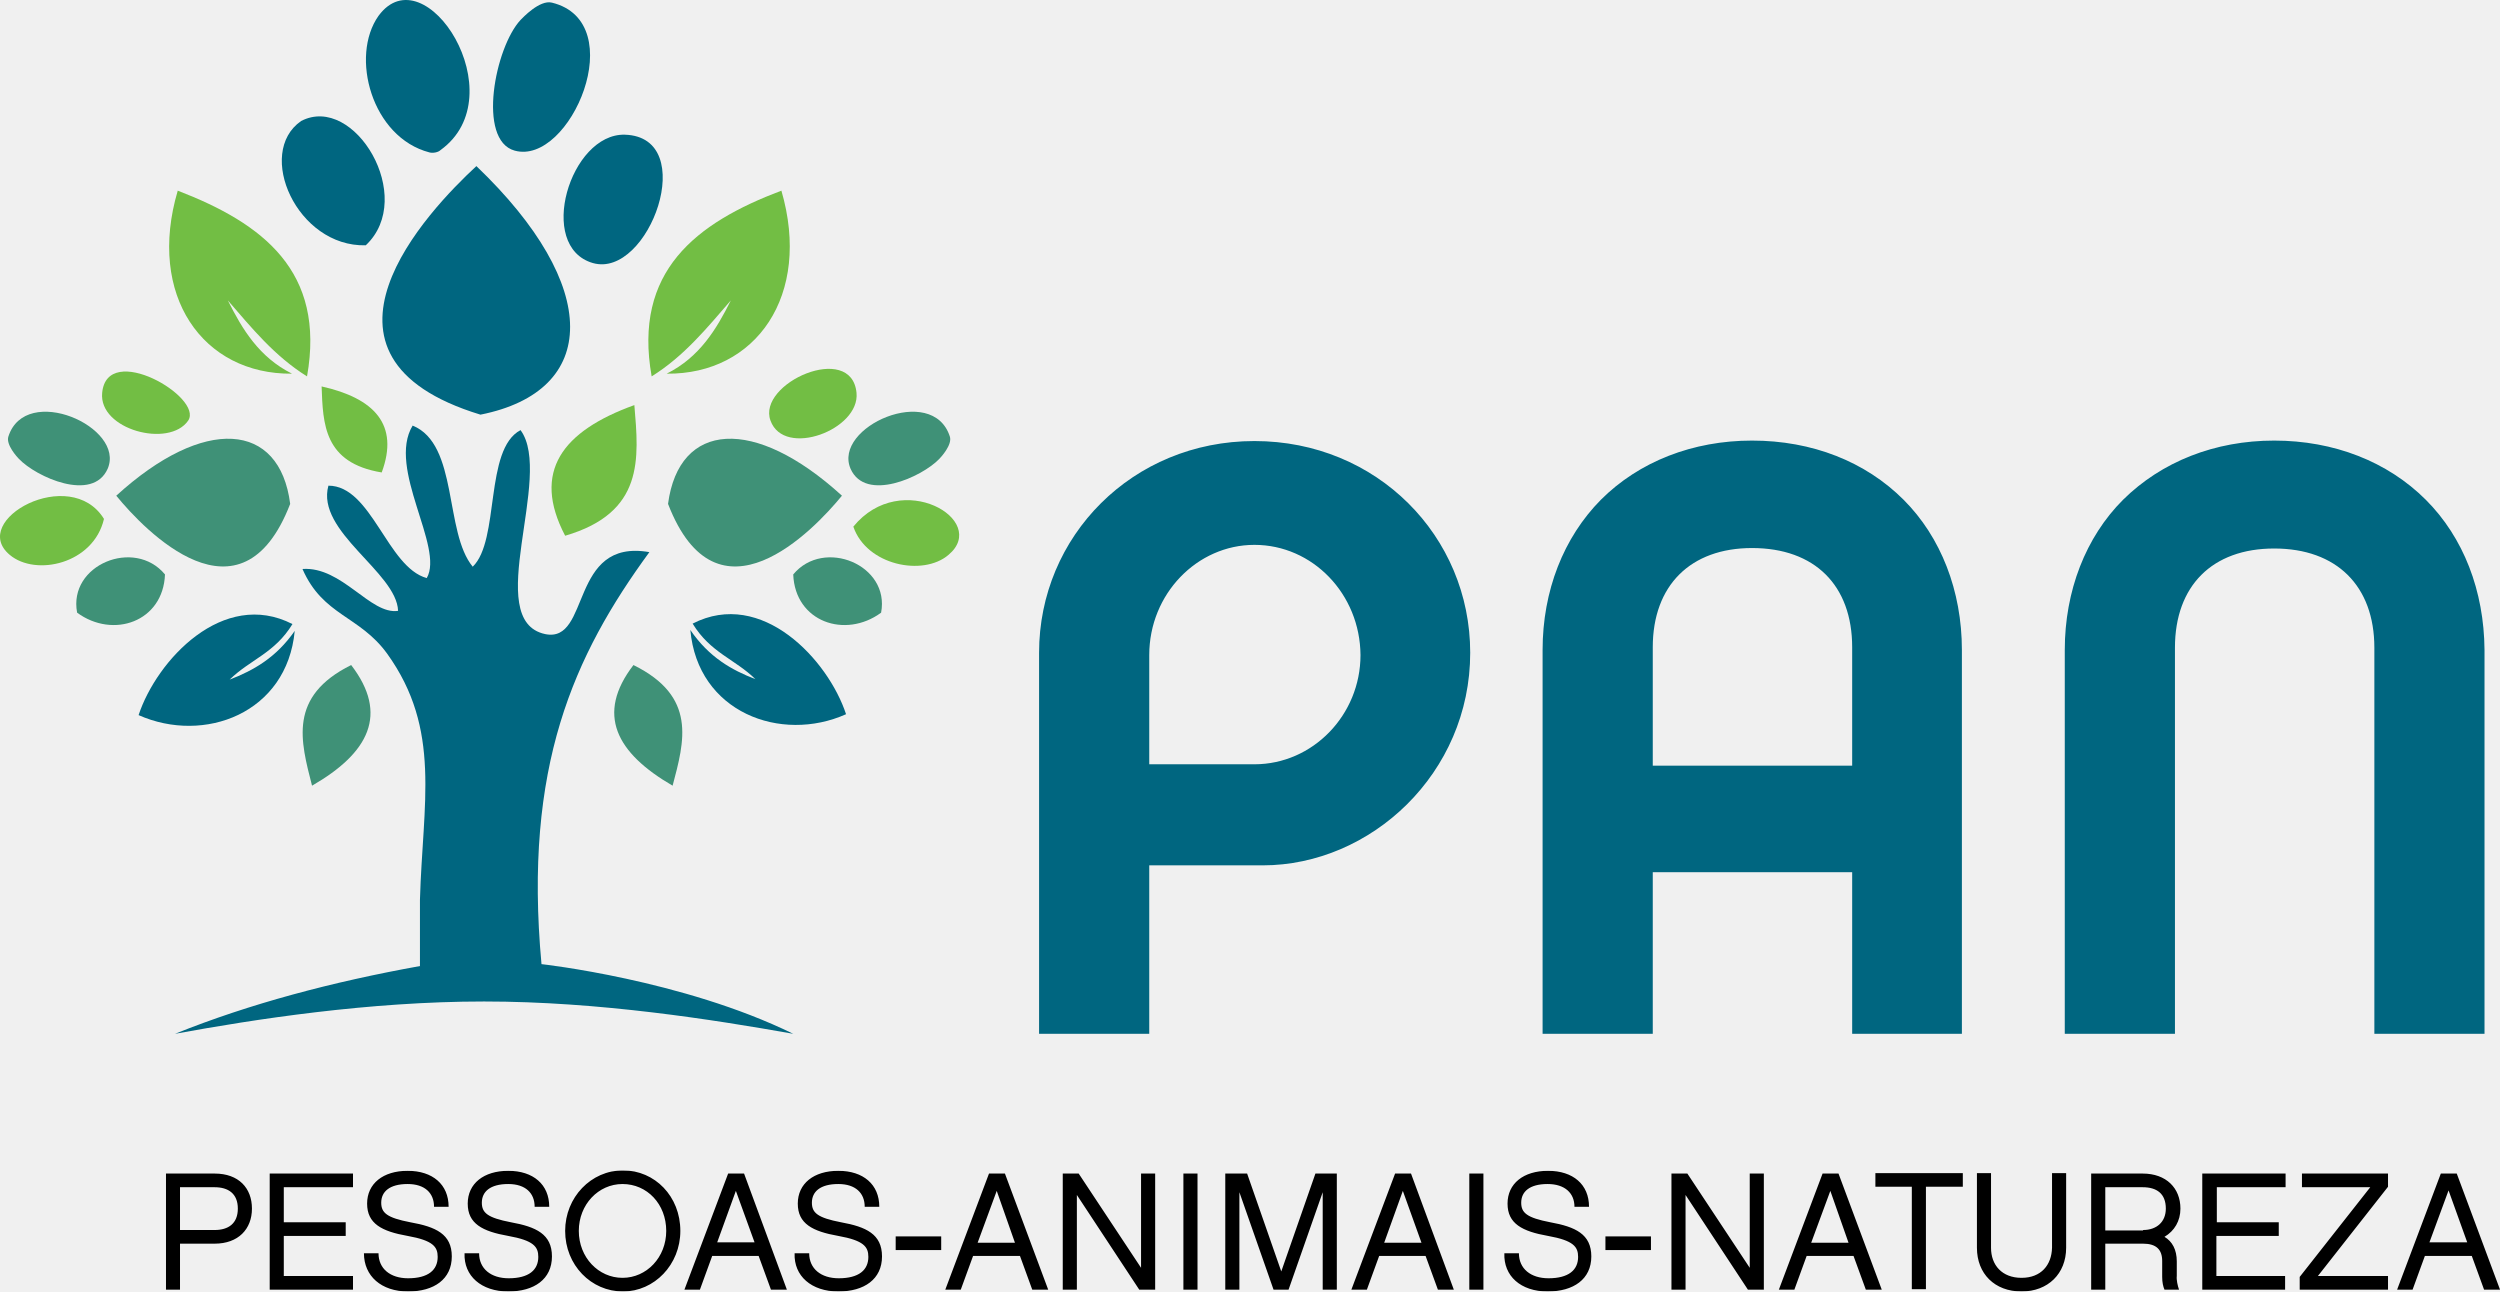
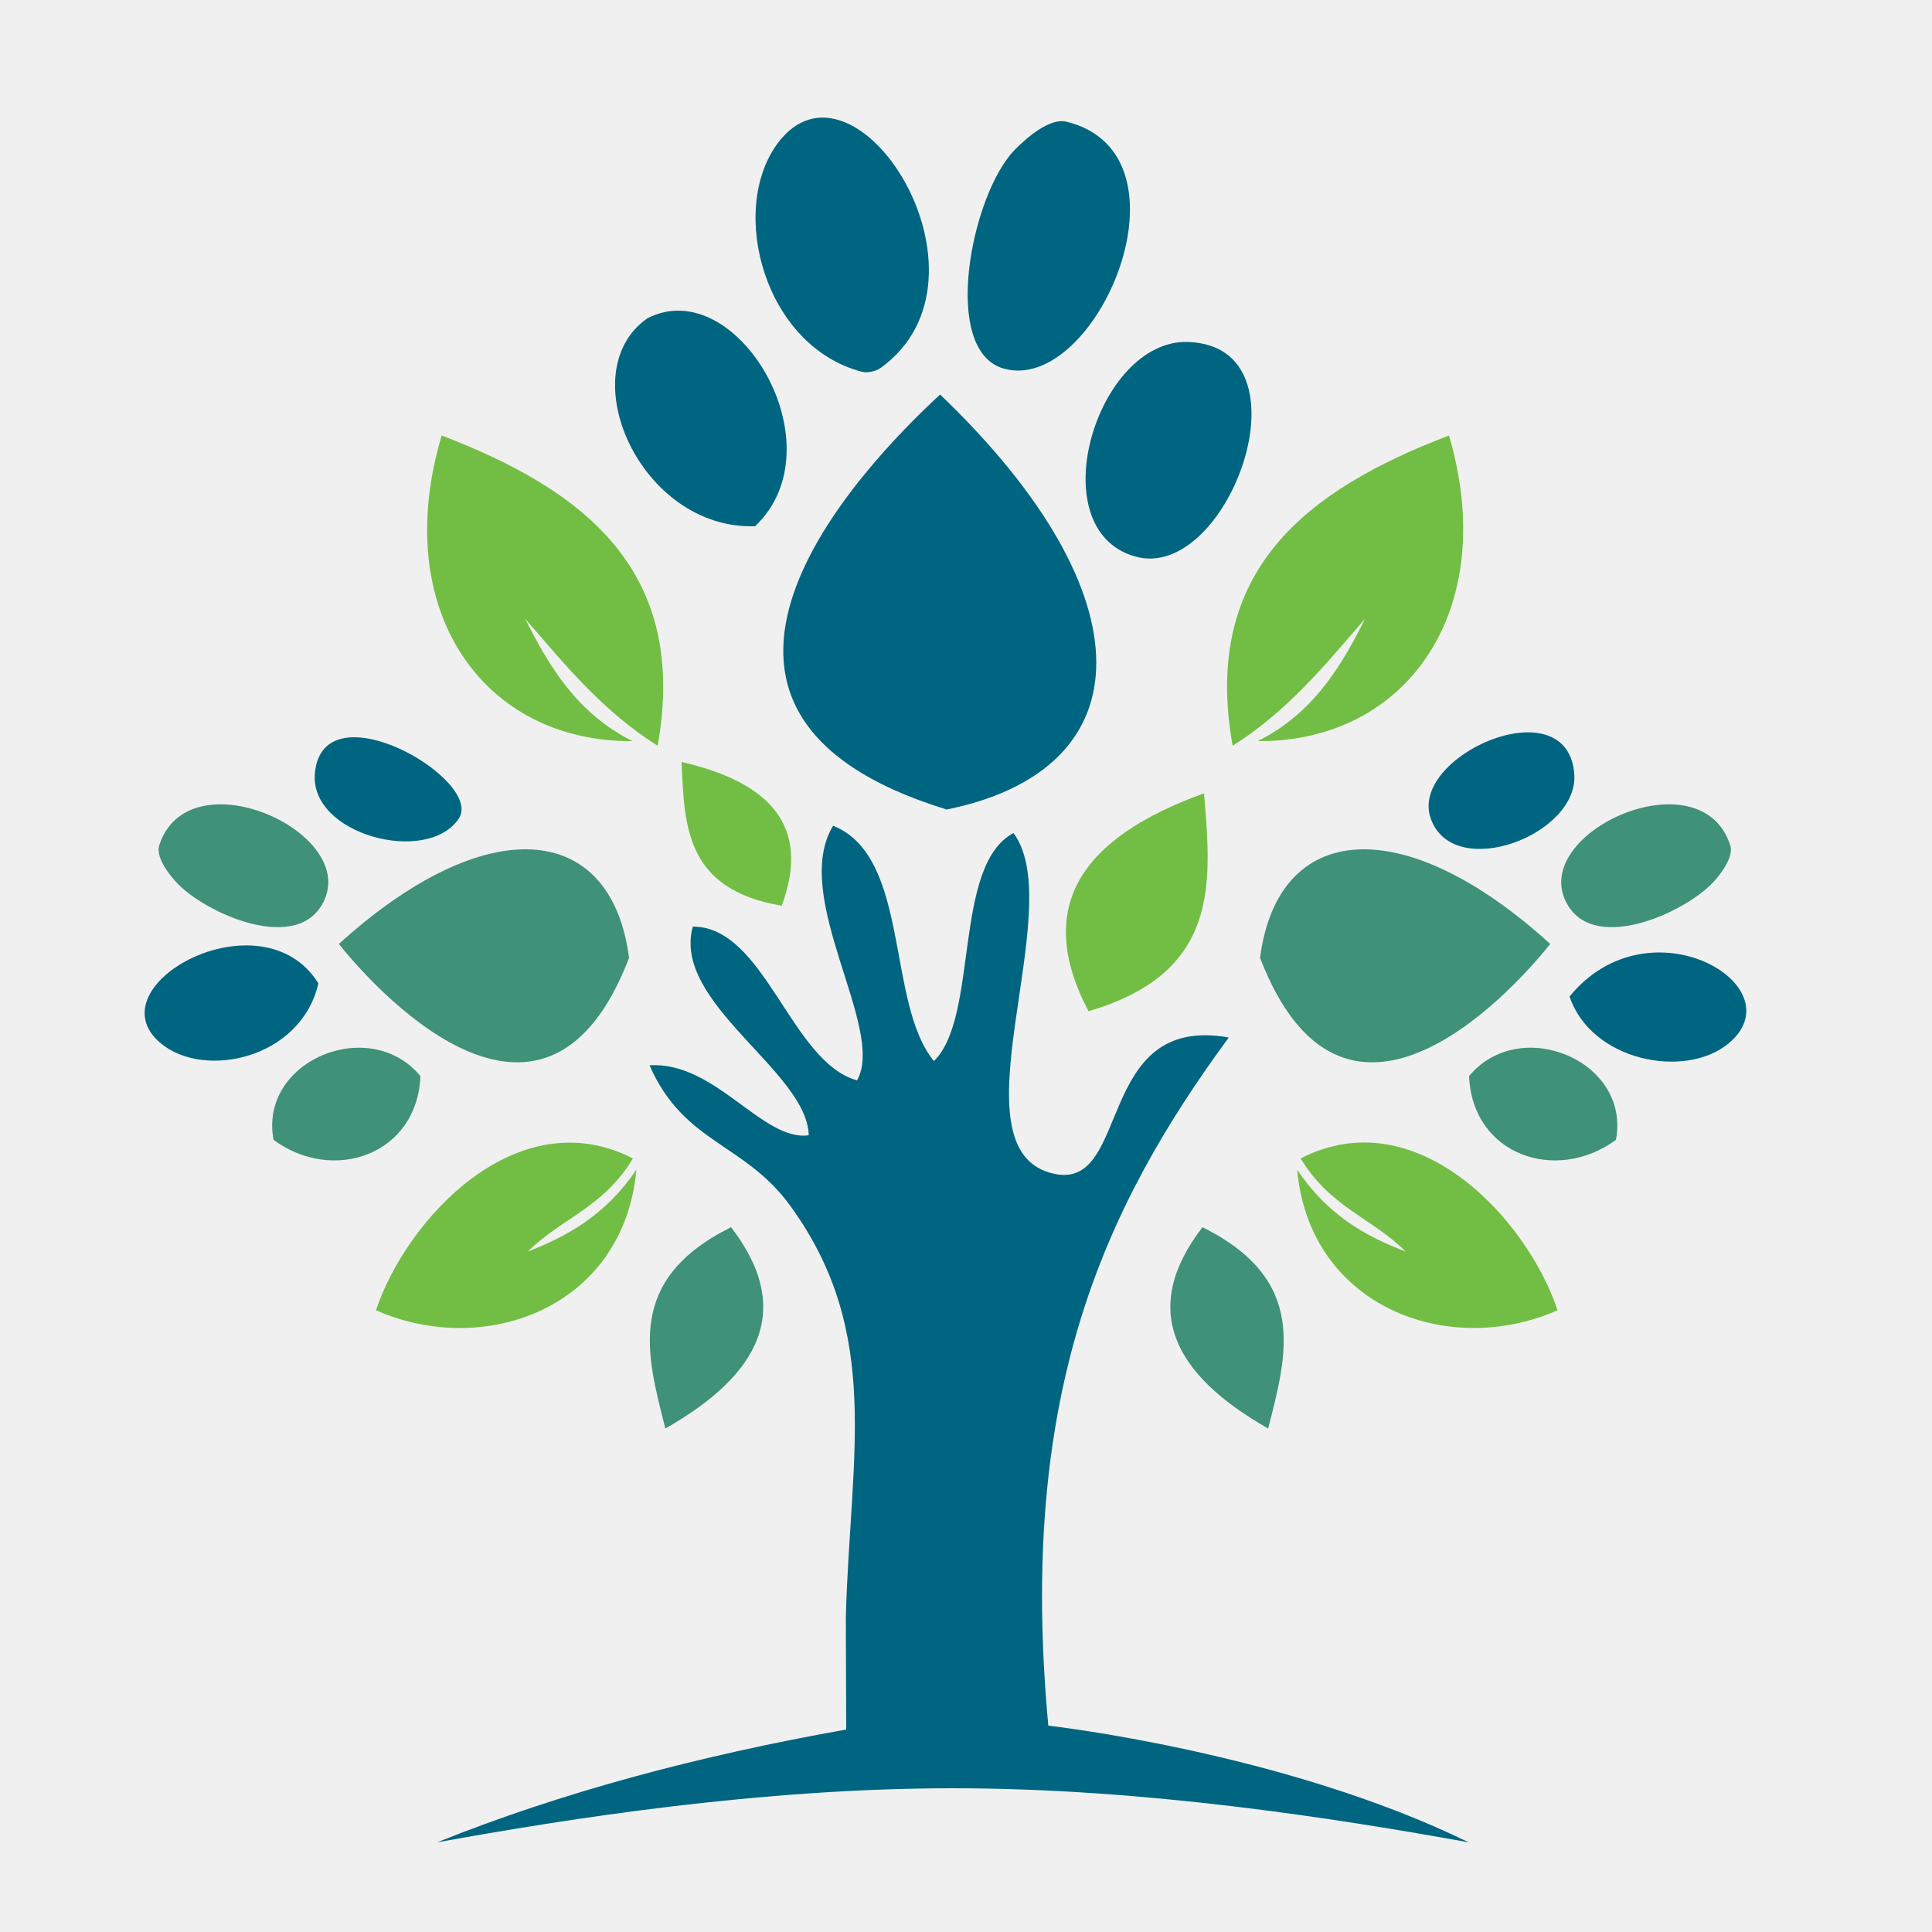
- <svg xmlns="http://www.w3.org/2000/svg" width="118.675" height="61.307" version="1.1" viewBox="0 0 118.675 61.307" id="svg61">
-   <defs id="defs65">
-     <mask id="a" fill="#ffffff">
-       <path d="m 0.875,0.251 h 110.8 V 6 H 0.875 Z" id="path52" />
-     </mask>
-   </defs>
-   <g fill="none" fill-rule="evenodd" stroke="none" stroke-width="1" id="g59" transform="translate(-1.2725243e-4,-3.3664964e-4)">
-     <path fill="#006680" d="m 115.153,23.725 c -1.815,-1.815 -4.366,-2.81 -7.197,-2.81 -2.81,0 -5.338,0.995 -7.175,2.81 -1.772,1.772 -2.766,4.322 -2.766,7.131 v 18.219 h 5.23 v -18.327 c 0,-2.939 1.772,-4.71 4.711,-4.71 2.961,0 4.755,1.771 4.755,4.71 v 18.327 h 5.229 v -18.219 c -0.021,-2.809 -0.994,-5.338 -2.787,-7.131 z m -27.23,7.002 c 0,-2.939 -1.773,-4.711 -4.754,-4.711 -2.918,0 -4.712,1.772 -4.712,4.711 v 5.619 h 9.466 z m 5.229,18.348 h -5.229 v -7.672 h -9.466 v 7.672 h -5.23 v -18.219 c 0,-2.809 0.994,-5.338 2.766,-7.131 1.815,-1.815 4.366,-2.81 7.176,-2.81 2.852,0 5.38,0.995 7.196,2.81 1.771,1.772 2.766,4.322 2.766,7.131 v 18.219 z m -33.604,-23.21 c -2.724,0 -4.993,2.334 -4.993,5.229 v 5.187 h 4.993 c 2.765,0 5.035,-2.334 5.035,-5.187 -0.022,-2.895 -2.27,-5.229 -5.035,-5.229 z m 0.388,15.214 h -5.381 v 7.996 h -5.23 v -18.089 c 0,-5.532 4.431,-10.049 10.223,-10.049 5.813,0 10.243,4.517 10.243,10.049 0,5.727 -4.711,10.093 -9.855,10.093 z" id="path2" />
-     <path fill="#3f9177" d="m 13.775,23.92 c -2.334,6.051 -6.916,1.253 -8.256,-0.389 4.172,-3.803 7.759,-3.523 8.256,0.389" id="path4" />
-     <path fill="#3f9177" d="m 5.109,22.256 c 0.864,-1.988 -3.89,-4.084 -4.711,-1.534 -0.13,0.388 0.432,0.994 0.497,1.058 0.821,0.865 3.501,2.075 4.214,0.476" id="path6" />
-     <path fill="#72be44" d="m 4.936,24.633 c -1.599,-2.593 -6.44,0.065 -4.473,1.707 1.232,1.038 3.976,0.432 4.473,-1.707" id="path8" />
-     <path fill="#3f9177" d="m 7.832,27.269 c -1.448,-1.75 -4.603,-0.454 -4.171,1.815 1.708,1.254 4.085,0.433 4.171,-1.815" id="path10" />
-     <path fill="#72be44" d="m 8.934,19.965 c 0.735,-1.103 -3.847,-3.782 -4.084,-1.318 -0.173,1.75 3.177,2.636 4.084,1.318" id="path12" />
-     <path fill="#3f9177" d="m 31.712,23.92 c 2.334,6.051 6.916,1.253 8.255,-0.389 -4.171,-3.803 -7.736,-3.523 -8.255,0.389" id="path14" />
-     <path fill="#3f9177" d="m 40.378,22.256 c -0.864,-1.988 3.89,-4.084 4.711,-1.534 0.13,0.388 -0.432,0.994 -0.497,1.058 -0.821,0.865 -3.501,2.075 -4.214,0.476" id="path16" />
-     <path fill="#72be44" d="m 40.508,25 c 2.269,-2.788 6.483,-0.302 4.517,1.34 -1.211,1.037 -3.891,0.497 -4.517,-1.34" id="path18" />
-     <path fill="#3f9177" d="m 37.655,27.269 c 1.448,-1.75 4.604,-0.454 4.171,1.815 -1.707,1.254 -4.085,0.433 -4.171,-1.815" id="path20" />
-     <path fill="#72be44" d="m 36.575,19.965 c -0.648,-1.772 3.847,-3.76 4.084,-1.318 0.174,1.75 -3.436,3.111 -4.084,1.318" id="path22" />
-     <path fill="#006680" d="m 22.614,7.885 c -2.291,2.118 -8.882,9.033 0.194,11.799 5.641,-1.123 5.77,-6.094 -0.194,-11.799" id="path24" />
-     <path fill="#006680" d="m 24.43,7.15 c 2.636,0.735 5.554,-6.094 1.772,-7.024 -0.584,-0.151 -1.405,0.735 -1.491,0.821 -1.211,1.297 -2.075,5.706 -0.281,6.203" id="path26" />
-     <path fill="#006680" d="m 20.388,7.236 c 0.151,0.043 0.411,0 0.519,-0.108 3.609,-2.594 -0.735,-9.379 -2.939,-6.375 -1.362,1.923 -0.325,5.77 2.42,6.483" id="path28" />
-     <path fill="#006680" d="m 17.363,11.645 c 2.42,-2.27 -0.541,-7.218 -3.069,-5.9 -2.182,1.513 -0.194,5.986 3.069,5.9" id="path30" />
-     <path fill="#006680" d="m 28.146,12.488 c 2.658,0.756 5.1,-5.986 1.513,-6.094 -2.594,-0.065 -4.214,5.316 -1.513,6.094" id="path32" />
-     <path fill="#3f9177" d="m 14.812,37.297 c 2.702,-1.556 3.652,-3.393 1.858,-5.727 -3.004,1.492 -2.398,3.61 -1.858,5.727" id="path34" />
-     <path fill="#006680" d="m 10.901,32.261 c 0.973,-0.951 2.14,-1.253 2.982,-2.636 -3.285,-1.686 -6.44,1.707 -7.304,4.322 3.112,1.383 7.045,-0.086 7.412,-3.998 -0.885,1.275 -1.966,1.88 -3.09,2.312" id="path36" />
-     <path fill="#3f9177" d="m 30.07,31.57 c -1.793,2.334 -0.821,4.171 1.859,5.727 0.561,-2.118 1.167,-4.236 -1.859,-5.727" id="path38" />
-     <path fill="#72be44" d="m 30.113,19.23 c -3.415,1.232 -4.884,3.155 -3.285,6.202 3.761,-1.102 3.501,-3.652 3.285,-6.202" id="path40" />
-     <path fill="#72be44" d="m 15.267,18.344 c 0.064,1.794 0.108,3.631 2.853,4.084 0.842,-2.269 -0.346,-3.522 -2.853,-4.084" id="path42" />
-     <path fill="#72be44" d="m 13.862,17.739 c -1.556,-0.778 -2.356,-2.096 -3.047,-3.479 1.124,1.296 2.204,2.636 3.76,3.608 0.886,-4.991 -2.096,-7.261 -6.137,-8.817 -1.47,4.971 1.188,8.731 5.424,8.688" id="path44" />
-     <path fill="#72be44" d="m 31.647,17.739 c 1.556,-0.778 2.356,-2.096 3.047,-3.479 -1.124,1.296 -2.204,2.636 -3.76,3.608 -0.886,-4.991 2.096,-7.282 6.159,-8.817 1.448,4.971 -1.21,8.731 -5.446,8.688" id="path46" />
-     <path fill="#006680" d="m 32.879,29.603 c 0.843,1.383 2.01,1.686 2.982,2.637 -1.124,-0.432 -2.204,-1.037 -3.09,-2.334 0.346,3.912 4.3,5.381 7.391,3.998 -0.843,-2.572 -3.998,-5.987 -7.283,-4.301" id="path48" />
-     <path fill="#006680" d="m 19.956,45.855 c -4.193,0.756 -8.104,1.794 -11.648,3.22 3.781,-0.692 9.206,-1.534 14.673,-1.534 5.468,0 10.892,0.864 14.674,1.534 -5.251,-2.572 -11.95,-3.307 -11.95,-3.307 -0.865,-9.379 1.534,-14.652 5.121,-19.558 -3.825,-0.669 -2.766,4.344 -4.949,3.89 -3.025,-0.648 0.433,-7.52 -1.167,-9.682 -1.729,0.908 -0.972,5.23 -2.269,6.484 -1.361,-1.643 -0.67,-5.814 -2.853,-6.699 -1.231,2.031 1.514,5.77 0.67,7.239 -1.88,-0.519 -2.615,-4.387 -4.668,-4.387 -0.605,2.183 3.242,4.106 3.307,5.943 -1.318,0.194 -2.658,-2.118 -4.538,-1.988 0.972,2.226 2.701,2.204 4.019,4.02 2.594,3.608 1.686,7.088 1.557,11.691 v 3.134 z" id="path50" />
-     <path fill="#000000" d="m 108.326,3.666 0.907,-2.464 0.886,2.464 z m 1.296,-3.264 h -0.756 l -2.075,5.511 h 0.735 l 0.583,-1.6 h 2.227 l 0.583,1.6 h 0.757 z m -3.263,4.863 h -3.328 l 3.328,-4.236 v -0.627 h -4.085 v 0.649 h 3.242 l -3.349,4.257 v 0.605 h 4.192 z m -8.817,-4.863 v 5.511 h 3.932 v -0.648 h -3.262 v -1.902 h 2.961 v -0.648 h -2.94 v -1.664 h 3.264 v -0.649 z m -2.81,2.68 c 0.649,0 1.08,-0.389 1.08,-1.016 0,-0.713 -0.431,-1.015 -1.101,-1.015 h -1.773 v 2.053 h 1.794 z m 1.707,2.831 h -0.691 c -0.065,-0.151 -0.109,-0.346 -0.109,-0.605 v -0.756 c 0,-0.54 -0.28,-0.822 -0.907,-0.822 h -1.794 v 2.183 h -0.67 v -5.511 h 2.443 c 1.124,0 1.794,0.692 1.794,1.664 0,0.583 -0.282,1.059 -0.757,1.34 0.367,0.216 0.584,0.606 0.584,1.167 v 0.692 c -0.023,0.172 0.043,0.475 0.107,0.648 z m -7.477,-0.561 c -0.929,0 -1.448,-0.606 -1.448,-1.427 v -3.544 h -0.669 v 3.544 c 0,1.232 0.842,2.075 2.117,2.075 1.254,0 2.118,-0.843 2.118,-2.075 v -3.544 h -0.67 v 3.544 c -0.021,0.821 -0.519,1.427 -1.448,1.427 z m -2.787,-4.323 v -0.648 h -4.15 v 0.648 h 1.729 v 4.863 h 0.67 v -4.863 z m -6.289,0.195 -0.909,2.463 h 1.773 z m -1.124,3.089 -0.583,1.6 h -0.736 l 2.075,-5.511 h 0.756 l 2.053,5.511 h -0.756 l -0.584,-1.6 z M 76.73,0.402 h -0.67 v 4.474 l -2.961,-4.474 h -0.755 v 5.511 h 0.669 v -4.495 l 2.96,4.495 h 0.757 z m -7.52,3.631 h 2.161 V 3.385 H 69.21 Z m -2.745,1.967 c 1.232,0 2.075,-0.584 2.075,-1.664 0,-1.06 -0.757,-1.405 -1.945,-1.621 -1.124,-0.216 -1.383,-0.454 -1.383,-0.93 0,-0.518 0.388,-0.886 1.253,-0.886 0.821,0 1.275,0.433 1.275,1.08 h 0.691 c 0,-1.058 -0.755,-1.707 -1.945,-1.707 -1.167,0 -1.923,0.606 -1.923,1.557 0,0.95 0.692,1.317 1.923,1.534 1.211,0.216 1.427,0.519 1.427,0.994 0,0.626 -0.454,1.016 -1.405,1.016 -0.843,0 -1.405,-0.454 -1.405,-1.188 h -0.691 c -0.043,1.08 0.778,1.815 2.053,1.815 z m -3.717,-0.087 h 0.67 v -5.511 h -0.67 z m -3.155,-4.689 -0.886,2.463 h 1.771 z m -1.124,3.089 -0.583,1.6 H 57.15 l 2.075,-5.511 h 0.756 l 2.032,5.511 h -0.756 l -0.584,-1.6 z m -2.01,-3.911 h -1.016 l -1.621,4.647 -1.621,-4.647 h -1.037 v 5.511 h 0.67 v -4.625 l 1.621,4.625 h 0.713 l 1.621,-4.625 v 4.625 h 0.67 z m -7.283,5.511 h 0.67 v -5.511 h -0.67 z m -1.34,-5.511 h -0.67 v 4.474 l -2.961,-4.474 h -0.756 v 5.511 h 0.67 v -4.495 l 2.961,4.495 h 0.756 z m -7.521,0.822 -0.907,2.463 h 1.772 z m -1.123,3.089 -0.584,1.6 h -0.735 l 2.075,-5.511 h 0.756 l 2.054,5.511 h -0.757 l -0.583,-1.6 z m -3.674,-0.28 h 2.161 v -0.648 h -2.161 z m -2.723,1.967 c 1.232,0 2.074,-0.584 2.074,-1.664 0,-1.06 -0.756,-1.405 -1.944,-1.621 -1.124,-0.216 -1.384,-0.454 -1.384,-0.93 0,-0.518 0.389,-0.886 1.254,-0.886 0.821,0 1.253,0.433 1.253,1.08 h 0.692 c 0,-1.058 -0.757,-1.707 -1.945,-1.707 -1.167,0 -1.924,0.606 -1.924,1.557 0,0.95 0.692,1.317 1.924,1.534 1.21,0.216 1.426,0.519 1.426,0.994 0,0.626 -0.454,1.016 -1.405,1.016 -0.843,0 -1.404,-0.454 -1.404,-1.188 H 30.72 c -0.043,1.08 0.8,1.815 2.075,1.815 z m -4.863,-4.776 -0.886,2.442 h 1.772 z m -1.124,3.089 -0.583,1.6 H 25.49 l 2.075,-5.511 h 0.756 l 2.032,5.511 h -0.756 l -0.584,-1.6 z m -2.182,-1.188 c 0,-1.274 -0.908,-2.226 -2.075,-2.226 -1.145,0 -2.075,0.973 -2.075,2.226 0,1.254 0.93,2.227 2.075,2.227 1.146,0 2.075,-0.973 2.075,-2.227 z m 0.67,0 c 0,1.6 -1.232,2.875 -2.723,2.875 -1.513,0 -2.745,-1.254 -2.745,-2.875 0,-1.599 1.232,-2.874 2.745,-2.874 1.513,0 2.723,1.231 2.723,2.874 z m -8.169,2.875 c 1.232,0 2.074,-0.584 2.074,-1.664 0,-1.06 -0.756,-1.405 -1.945,-1.621 -1.123,-0.216 -1.383,-0.454 -1.383,-0.93 0,-0.518 0.39,-0.886 1.254,-0.886 0.821,0 1.253,0.433 1.253,1.08 h 0.692 c 0,-1.058 -0.757,-1.707 -1.945,-1.707 -1.167,0 -1.924,0.606 -1.924,1.557 0,0.95 0.692,1.317 1.924,1.534 1.21,0.216 1.426,0.519 1.426,0.994 0,0.626 -0.454,1.016 -1.405,1.016 -0.843,0 -1.405,-0.454 -1.405,-1.188 h -0.691 c -0.043,1.08 0.8,1.815 2.075,1.815 z m -4.755,0 c 1.232,0 2.075,-0.584 2.075,-1.664 0,-1.06 -0.756,-1.405 -1.967,-1.621 -1.123,-0.216 -1.383,-0.454 -1.383,-0.93 0,-0.518 0.389,-0.886 1.254,-0.886 0.821,0 1.253,0.433 1.253,1.08 h 0.692 c 0,-1.058 -0.757,-1.707 -1.945,-1.707 -1.167,0 -1.924,0.606 -1.924,1.557 0,0.95 0.692,1.317 1.924,1.534 1.21,0.216 1.426,0.519 1.426,0.994 0,0.626 -0.454,1.016 -1.405,1.016 -0.842,0 -1.404,-0.454 -1.404,-1.188 h -0.692 c 0,1.08 0.821,1.815 2.096,1.815 z M 5.803,0.402 v 5.511 H 9.757 V 5.265 H 6.472 V 3.363 H 9.411 V 2.715 H 6.472 v -1.664 h 3.285 v -0.649 z m -4.258,0.627 v 2.053 h 1.643 c 0.648,0 1.102,-0.303 1.102,-1.016 0,-0.713 -0.454,-1.015 -1.102,-1.015 H 1.545 Z m 0,4.884 h -0.67 v -5.511 h 2.313 c 1.145,0 1.772,0.692 1.772,1.664 0,0.973 -0.649,1.664 -1.772,1.664 H 1.545 Z" mask="url(#a)" id="path55" transform="translate(7,55.307)" />
-   </g>
+ <svg xmlns="http://www.w3.org/2000/svg" version="1.1" id="Layer_1" x="0px" y="0px" viewBox="0 0 50 50" style="enable-background:new 0 0 50 50;" xml:space="preserve">
+   <style type="text/css">
+ 	.st0{fill-rule:evenodd;clip-rule:evenodd;fill:#3F9177;}
+ 	.st1{fill-rule:evenodd;clip-rule:evenodd;fill:#006580;}
+ 	.st2{fill-rule:evenodd;clip-rule:evenodd;fill:#72BE44;}
+ </style>
+   <path class="st0" d="M16.28,24.79c-2.11,5.5-6.3,1.15-7.51-0.36C12.57,20.98,15.82,21.24,16.28,24.79" />
+   <path class="st0" d="M8.4,23.28c0.79-1.8-3.54-3.71-4.28-1.4c-0.11,0.36,0.4,0.91,0.45,0.96C5.31,23.64,7.76,24.74,8.4,23.28" />
+   <path class="st1" d="M8.24,25.45C6.78,23.1,2.38,25.51,4.16,27C5.29,27.94,7.79,27.4,8.24,25.45" />
+   <path class="st0" d="M10.88,27.85c-1.31-1.59-4.19-0.4-3.8,1.65C8.63,30.64,10.8,29.88,10.88,27.85" />
+   <path class="st1" d="M11.87,21.19c0.68-1-3.5-3.43-3.72-1.19C7.99,21.6,11.05,22.4,11.87,21.19" />
+   <path class="st0" d="M32.61,24.79c2.12,5.5,6.3,1.15,7.51-0.36C36.33,20.98,33.07,21.24,32.61,24.79" />
+   <path class="st0" d="M40.5,23.28c-0.79-1.8,3.54-3.71,4.28-1.4c0.11,0.36-0.4,0.91-0.45,0.96C43.58,23.64,41.14,24.74,40.5,23.28" />
+   <path class="st1" d="M40.62,25.79c2.06-2.53,5.89-0.27,4.12,1.21C43.61,27.94,41.18,27.46,40.62,25.79" />
+   <path class="st0" d="M38.02,27.85c1.31-1.59,4.19-0.4,3.8,1.65C40.26,30.64,38.1,29.88,38.02,27.85" />
+   <path class="st1" d="M37.03,21.19c-0.59-1.62,3.5-3.43,3.71-1.19C40.9,21.6,37.62,22.84,37.03,21.19" />
+   <path class="st1" d="M24.33,10.21c-2.08,1.92-8.08,8.21,0.17,10.74C29.63,19.91,29.75,15.4,24.33,10.21" />
+   <path class="st1" d="M25.98,9.54c2.4,0.67,5.06-5.55,1.62-6.39c-0.53-0.13-1.29,0.68-1.36,0.75C25.13,5.07,24.34,9.08,25.98,9.54" />
+   <path class="st1" d="M22.3,9.62c0.14,0.04,0.36-0.01,0.48-0.09c3.29-2.35-0.68-8.54-2.67-5.8C18.85,5.47,19.79,8.96,22.3,9.62" />
+   <path class="st1" d="M19.54,13.62c2.2-2.08-0.48-6.58-2.79-5.38C14.77,9.63,16.57,13.71,19.54,13.62" />
+   <path class="st1" d="M29.37,14.4c2.42,0.7,4.65-5.45,1.37-5.55C28.38,8.78,26.9,13.69,29.37,14.4" />
+   <path class="st0" d="M17.22,36.97c2.46-1.4,3.33-3.09,1.7-5.21C16.18,33.12,16.73,35.05,17.22,36.97" />
+   <path class="st2" d="M13.66,32.39c0.88-0.87,1.96-1.14,2.72-2.41c-2.99-1.53-5.86,1.56-6.65,3.93c2.83,1.25,6.42-0.08,6.74-3.64  C15.68,31.44,14.69,31.99,13.66,32.39" />
+   <path class="st0" d="M31.12,31.76c-1.63,2.12-0.76,3.81,1.7,5.21C33.31,35.05,33.86,33.12,31.12,31.76" />
+   <path class="st2" d="M31.16,20.53c-3.1,1.12-4.44,2.88-2.99,5.64C31.59,25.17,31.35,22.84,31.16,20.53" />
+   <path class="st2" d="M17.64,19.72c0.07,1.64,0.09,3.3,2.59,3.72C21,21.37,19.91,20.24,17.64,19.72" />
+   <path class="st2" d="M16.37,19.18c-1.42-0.71-2.15-1.91-2.78-3.17c1.02,1.18,2,2.39,3.43,3.29c0.81-4.54-1.91-6.62-5.59-8.03  C10.08,15.8,12.51,19.21,16.37,19.18" />
+   <path class="st2" d="M32.55,19.18c1.42-0.71,2.15-1.91,2.78-3.17c-1.02,1.18-2,2.39-3.43,3.29c-0.81-4.54,1.91-6.62,5.6-8.03  C38.83,15.8,36.4,19.21,32.55,19.18" />
+   <path class="st2" d="M33.66,29.98c0.77,1.27,1.83,1.53,2.72,2.41c-1.03-0.39-2.02-0.94-2.81-2.12c0.32,3.55,3.91,4.89,6.74,3.64  C39.52,31.54,36.65,28.44,33.66,29.98" />
+   <path class="st1" d="M21.9,44.76c-3.83,0.68-7.38,1.63-10.59,2.92c3.43-0.62,8.38-1.4,13.35-1.4c4.97,0,9.92,0.78,13.35,1.4  c-4.78-2.34-10.88-3.02-10.88-3.02c-0.79-8.53,1.39-13.34,4.67-17.81c-3.47-0.62-2.52,3.95-4.51,3.53c-2.76-0.58,0.4-6.85-1.06-8.82  c-1.58,0.83-0.89,4.76-2.06,5.9c-1.24-1.5-0.6-5.29-2.61-6.09c-1.12,1.85,1.38,5.25,0.62,6.59c-1.72-0.48-2.38-3.98-4.25-3.98  c-0.55,1.98,2.96,3.74,3,5.4c-1.19,0.17-2.42-1.92-4.12-1.81c0.89,2.04,2.47,2,3.66,3.66c2.37,3.29,1.53,6.44,1.42,10.63L21.9,44.76  L21.9,44.76z" />
</svg>
